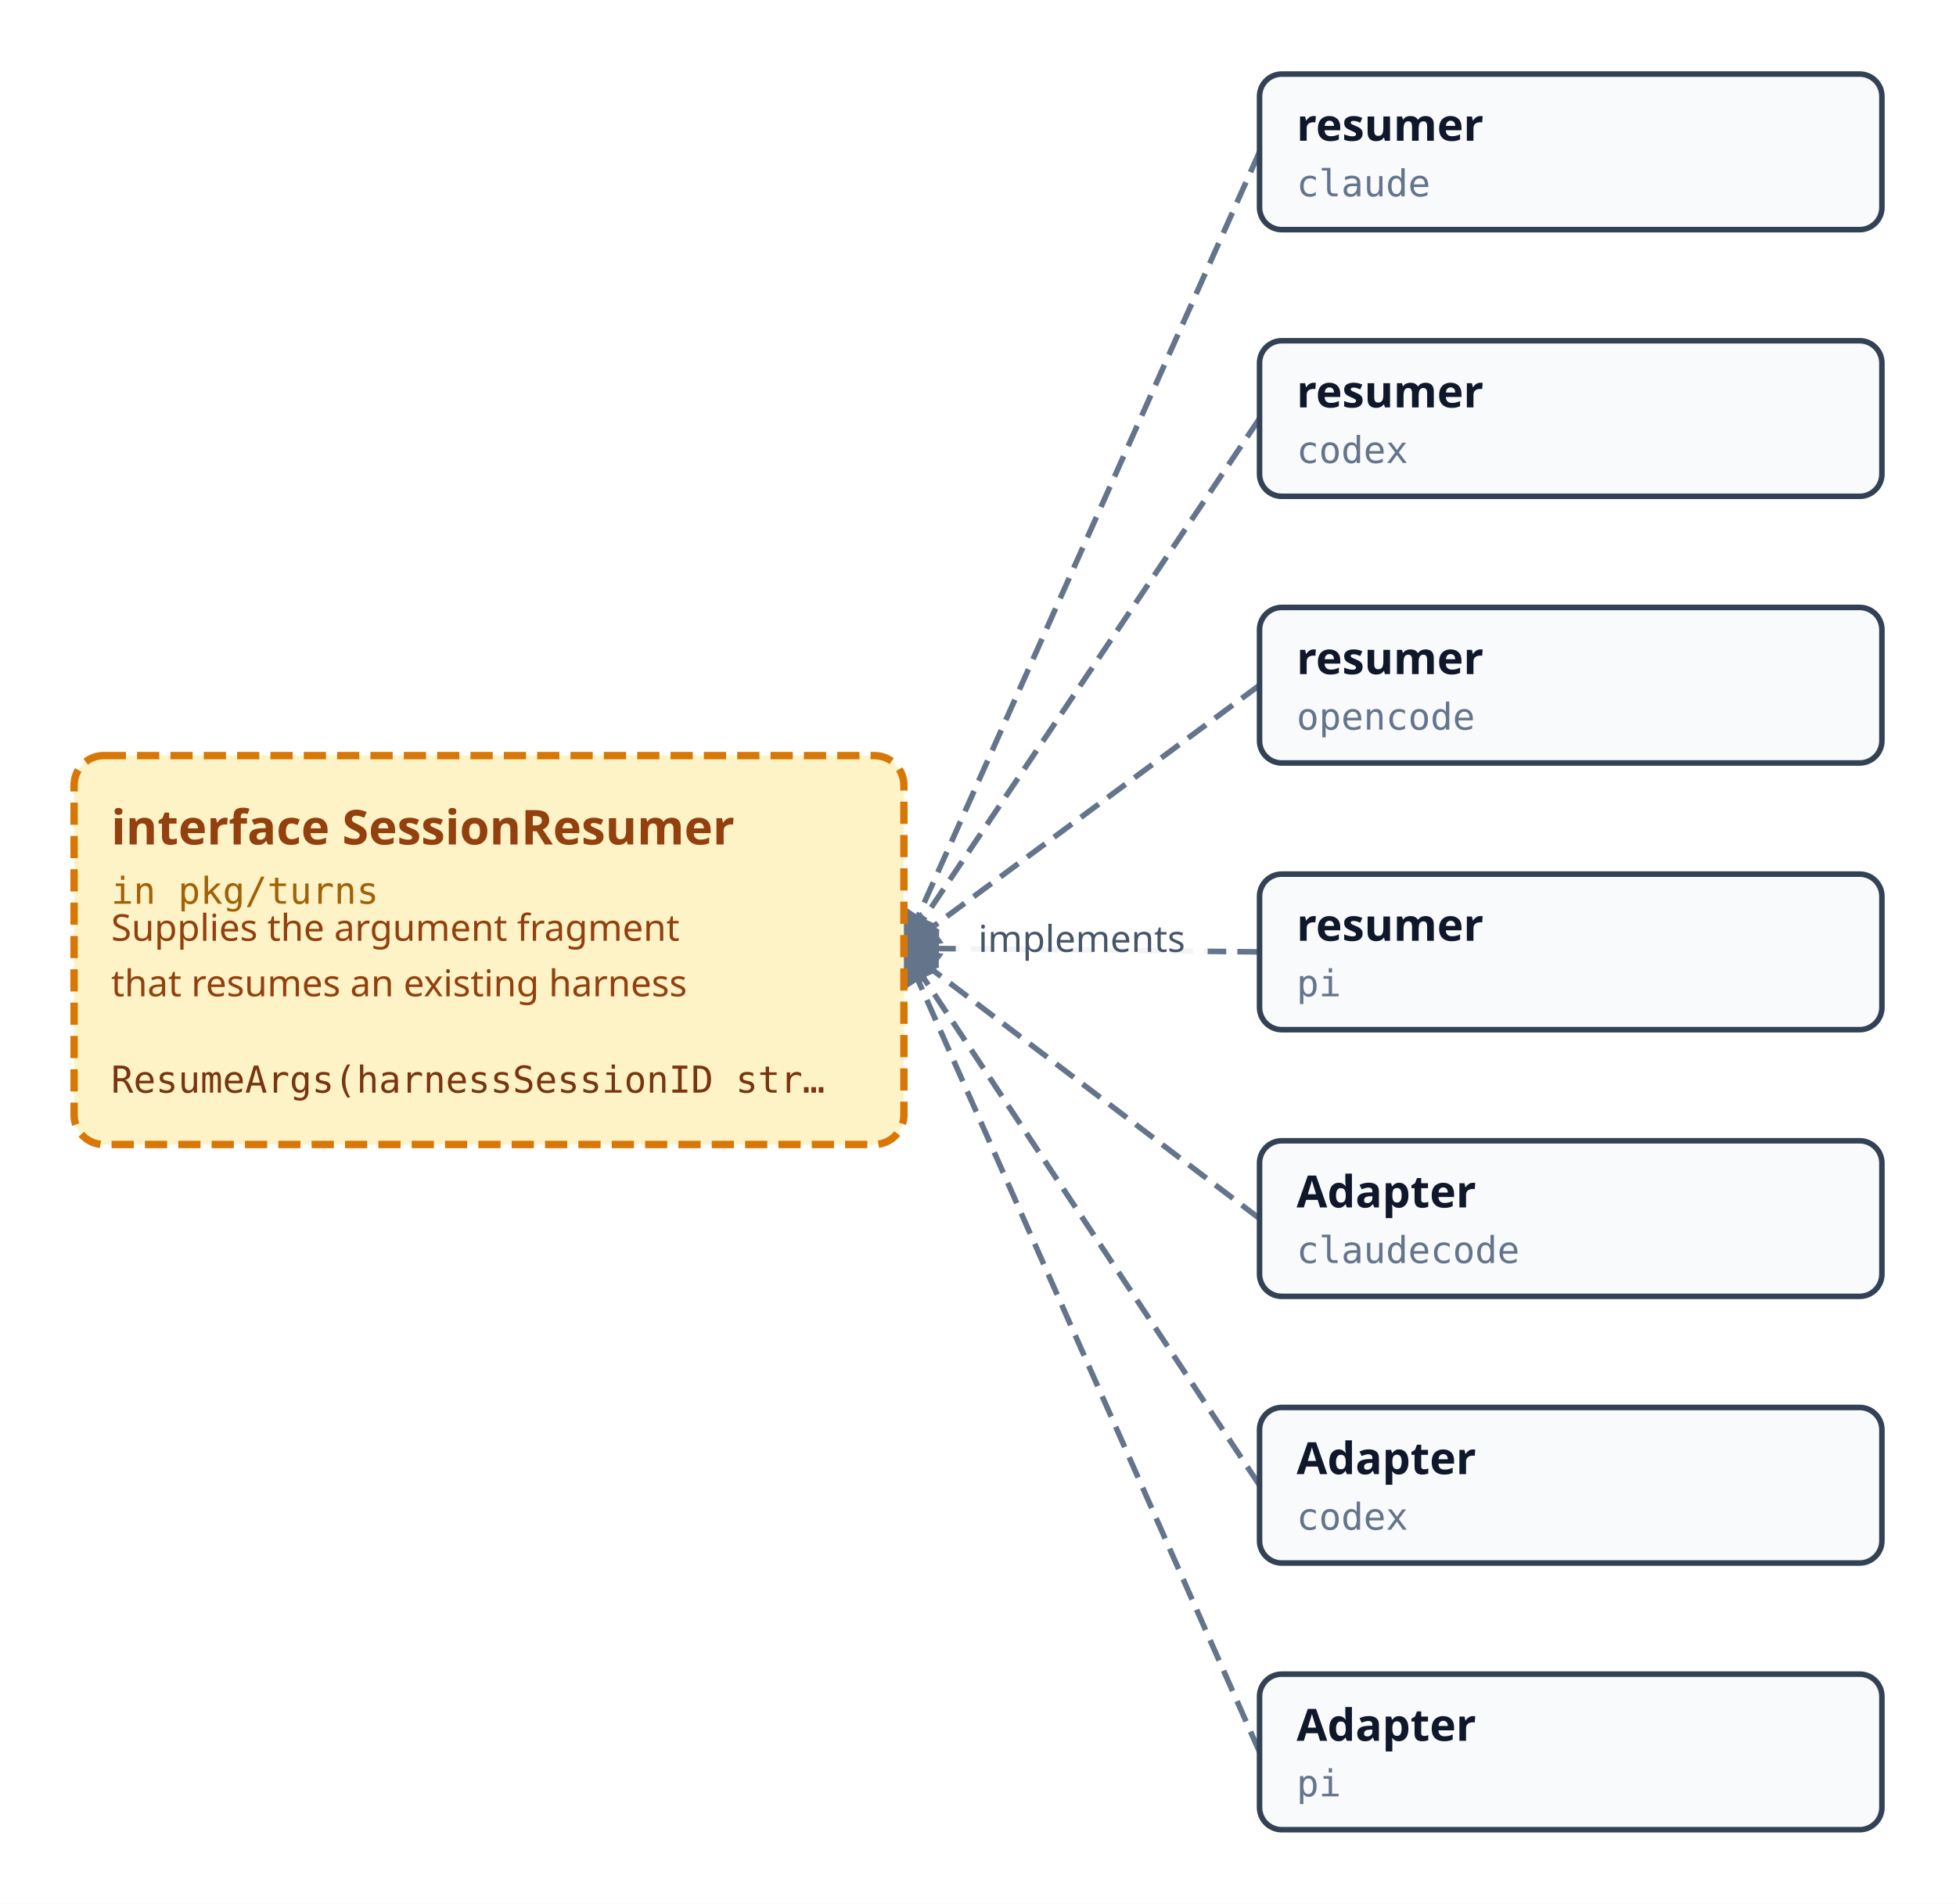
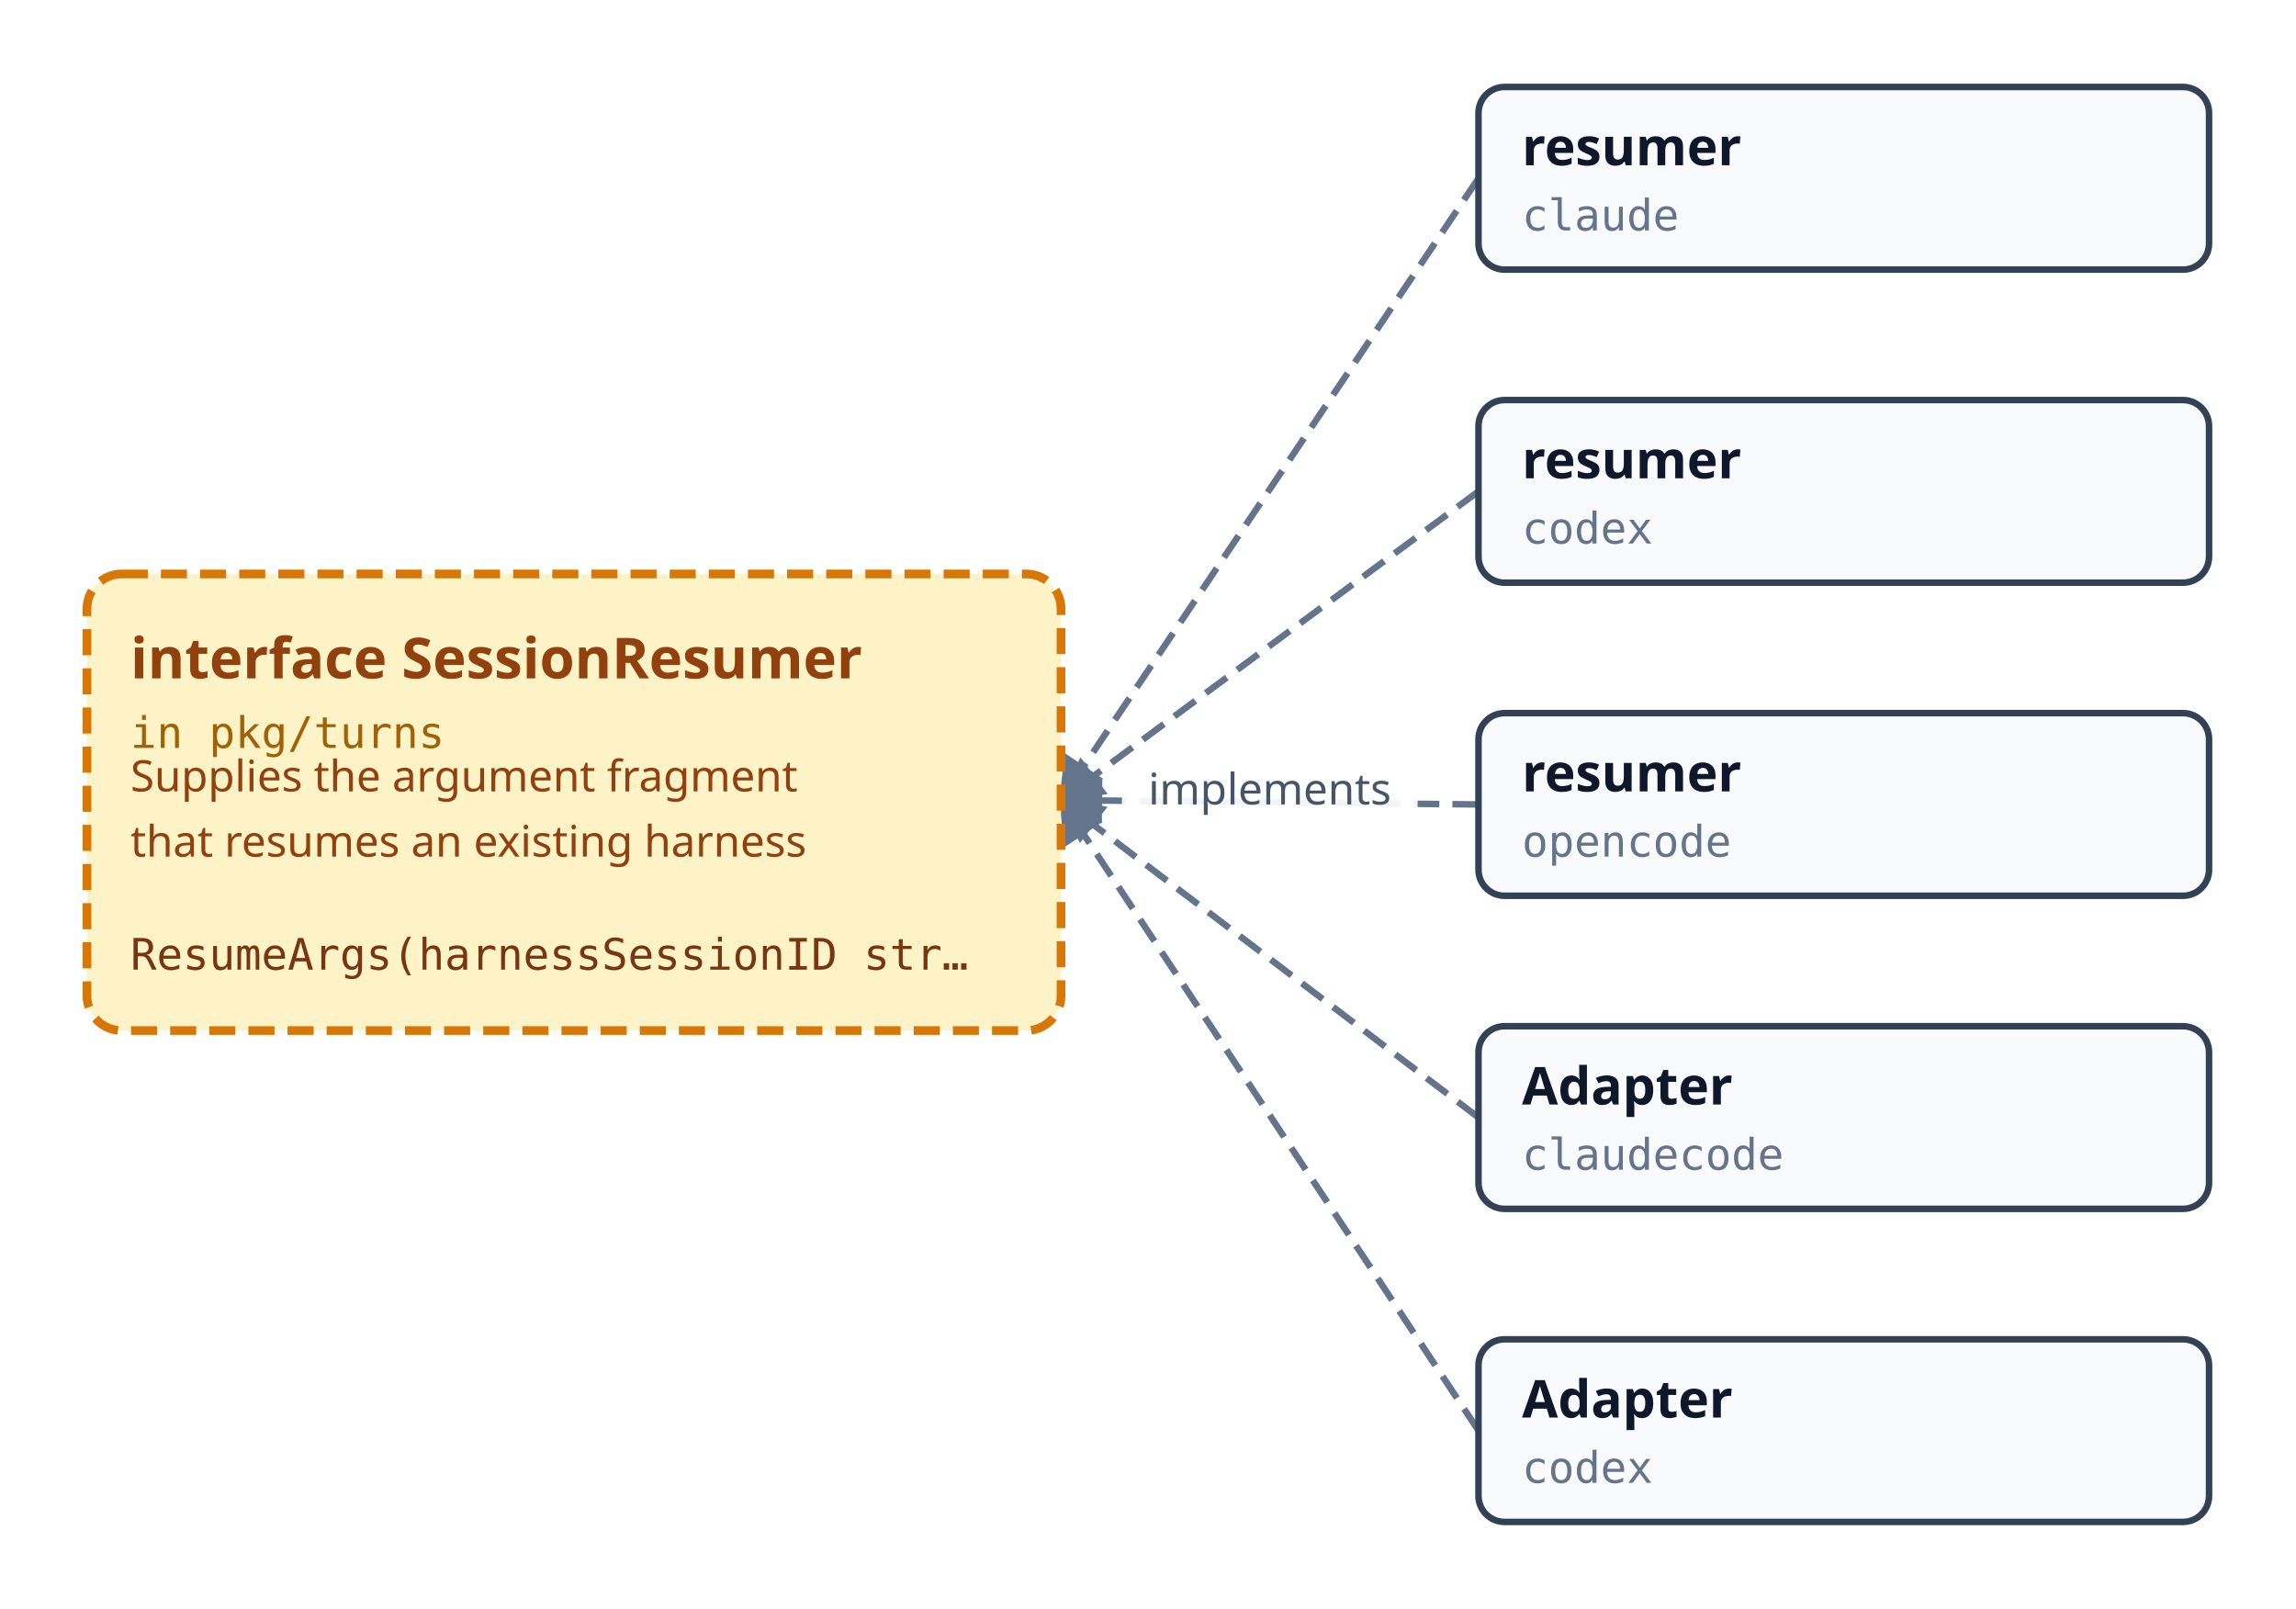
- <svg xmlns="http://www.w3.org/2000/svg" width="528" height="514" viewBox="0 0 528 514" font-family="ui-sans-serif, system-ui, sans-serif">
+ <svg xmlns="http://www.w3.org/2000/svg" width="528" height="370" viewBox="0 0 528 370" font-family="ui-sans-serif, system-ui, sans-serif">
  <defs>
    <marker id="arrow" viewBox="0 0 10 10" refX="9" refY="5" markerWidth="7" markerHeight="7" orient="auto-start-reverse">
      <path d="M0,0 L10,5 L0,10 z" fill="#64748b" />
    </marker>
  </defs>
  <rect width="100%" height="100%" fill="#ffffff" />
-   <line x1="340" y1="41" x2="244" y2="256" stroke="#64748b" stroke-width="1.5" stroke-dasharray="6 3" marker-end="url(#arrow)" />
+   <line x1="340" y1="41" x2="244" y2="184" stroke="#64748b" stroke-width="1.5" stroke-dasharray="6 3" marker-end="url(#arrow)" />
  <g transform="translate(340,20)">
    <rect width="168" height="42" rx="6" fill="#f8fafc" stroke="#334155" stroke-width="1.5" />
    <text x="10" y="18" font-size="12" font-weight="700" fill="#0f172a">resumer</text>
    <text x="10" y="33" font-size="10" font-family="ui-monospace, monospace" fill="#64748b">claude</text>
  </g>
-   <line x1="340" y1="113" x2="244" y2="256" stroke="#64748b" stroke-width="1.5" stroke-dasharray="6 3" marker-end="url(#arrow)" />
+   <line x1="340" y1="113" x2="244" y2="184" stroke="#64748b" stroke-width="1.5" stroke-dasharray="6 3" marker-end="url(#arrow)" />
  <g transform="translate(340,92)">
    <rect width="168" height="42" rx="6" fill="#f8fafc" stroke="#334155" stroke-width="1.5" />
    <text x="10" y="18" font-size="12" font-weight="700" fill="#0f172a">resumer</text>
    <text x="10" y="33" font-size="10" font-family="ui-monospace, monospace" fill="#64748b">codex</text>
  </g>
-   <line x1="340" y1="185" x2="244" y2="256" stroke="#64748b" stroke-width="1.5" stroke-dasharray="6 3" marker-end="url(#arrow)" />
+   <line x1="340" y1="185" x2="244" y2="184" stroke="#64748b" stroke-width="1.5" stroke-dasharray="6 3" marker-end="url(#arrow)" />
  <g transform="translate(340,164)">
    <rect width="168" height="42" rx="6" fill="#f8fafc" stroke="#334155" stroke-width="1.5" />
    <text x="10" y="18" font-size="12" font-weight="700" fill="#0f172a">resumer</text>
    <text x="10" y="33" font-size="10" font-family="ui-monospace, monospace" fill="#64748b">opencode</text>
  </g>
-   <line x1="340" y1="257" x2="244" y2="256" stroke="#64748b" stroke-width="1.5" stroke-dasharray="6 3" marker-end="url(#arrow)" />
+   <line x1="340" y1="257" x2="244" y2="184" stroke="#64748b" stroke-width="1.5" stroke-dasharray="6 3" marker-end="url(#arrow)" />
  <g transform="translate(340,236)">
-     <rect width="168" height="42" rx="6" fill="#f8fafc" stroke="#334155" stroke-width="1.5" />
-     <text x="10" y="18" font-size="12" font-weight="700" fill="#0f172a">resumer</text>
-     <text x="10" y="33" font-size="10" font-family="ui-monospace, monospace" fill="#64748b">pi</text>
-   </g>
-   <line x1="340" y1="329" x2="244" y2="256" stroke="#64748b" stroke-width="1.5" stroke-dasharray="6 3" marker-end="url(#arrow)" />
-   <g transform="translate(340,308)">
    <rect width="168" height="42" rx="6" fill="#f8fafc" stroke="#334155" stroke-width="1.5" />
    <text x="10" y="18" font-size="12" font-weight="700" fill="#0f172a">Adapter</text>
    <text x="10" y="33" font-size="10" font-family="ui-monospace, monospace" fill="#64748b">claudecode</text>
  </g>
-   <line x1="340" y1="401" x2="244" y2="256" stroke="#64748b" stroke-width="1.5" stroke-dasharray="6 3" marker-end="url(#arrow)" />
-   <g transform="translate(340,380)">
+   <line x1="340" y1="329" x2="244" y2="184" stroke="#64748b" stroke-width="1.5" stroke-dasharray="6 3" marker-end="url(#arrow)" />
+   <g transform="translate(340,308)">
    <rect width="168" height="42" rx="6" fill="#f8fafc" stroke="#334155" stroke-width="1.5" />
    <text x="10" y="18" font-size="12" font-weight="700" fill="#0f172a">Adapter</text>
    <text x="10" y="33" font-size="10" font-family="ui-monospace, monospace" fill="#64748b">codex</text>
  </g>
-   <line x1="340" y1="473" x2="244" y2="256" stroke="#64748b" stroke-width="1.5" stroke-dasharray="6 3" marker-end="url(#arrow)" />
-   <g transform="translate(340,452)">
-     <rect width="168" height="42" rx="6" fill="#f8fafc" stroke="#334155" stroke-width="1.5" />
-     <text x="10" y="18" font-size="12" font-weight="700" fill="#0f172a">Adapter</text>
-     <text x="10" y="33" font-size="10" font-family="ui-monospace, monospace" fill="#64748b">pi</text>
-   </g>
-   <rect x="258" y="246" width="68" height="15" rx="3" fill="#ffffff" opacity="0.92" />
-   <text x="292" y="257" font-size="10" fill="#475569" text-anchor="middle">implements</text>
-   <g transform="translate(20,204)">
+   <rect x="258" y="174" width="68" height="15" rx="3" fill="#ffffff" opacity="0.92" />
+   <text x="292" y="185" font-size="10" fill="#475569" text-anchor="middle">implements</text>
+   <g transform="translate(20,132)">
    <rect width="224" height="105" rx="8" fill="#fef3c7" stroke="#d97706" stroke-width="2" stroke-dasharray="6 3" />
    <text x="10" y="24" font-size="13" font-weight="700" fill="#92400e">interface SessionResumer</text>
    <text x="10" y="40" font-size="10" font-family="ui-monospace, monospace" fill="#a16207">in pkg/turns</text>
    <text x="10" y="50" font-size="10" fill="#92400e">Supplies the argument fragment</text>
    <text x="10" y="65" font-size="10" fill="#92400e">that resumes an existing harness</text>
    <text x="10" y="91" font-size="10" font-family="ui-monospace, monospace" fill="#78350f">ResumeArgs(harnessSessionID str…</text>
  </g>
</svg>
